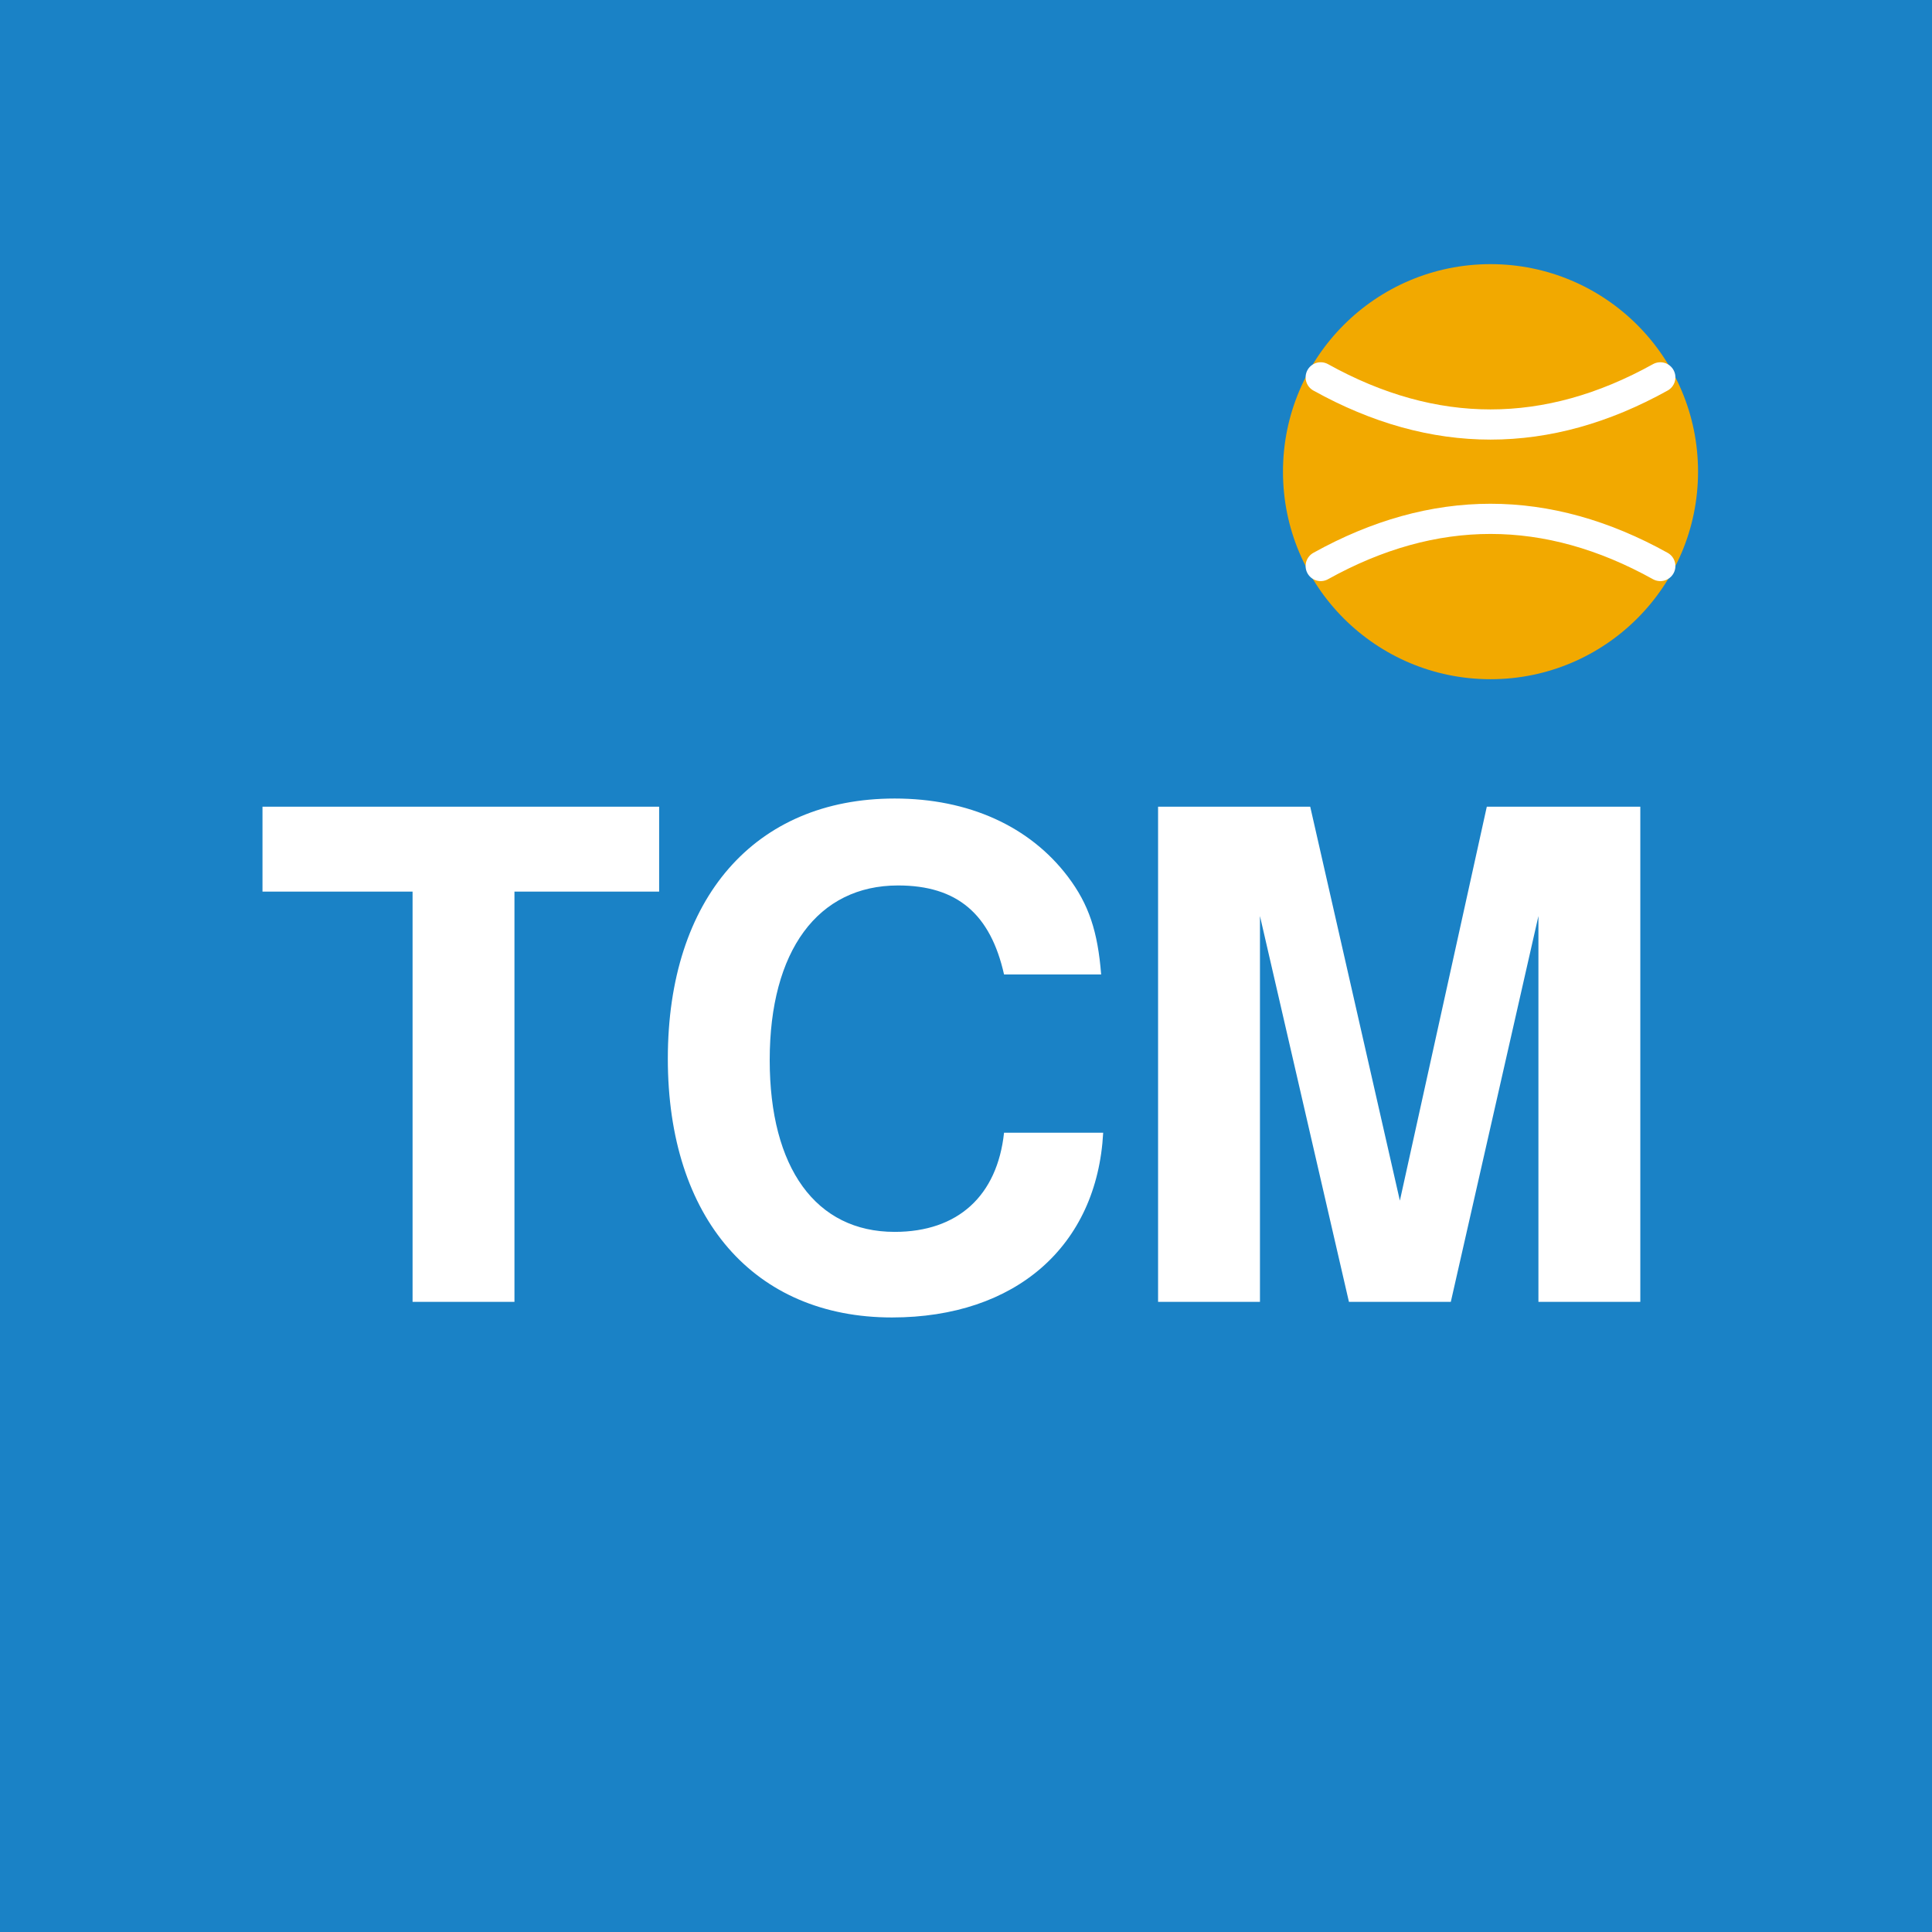
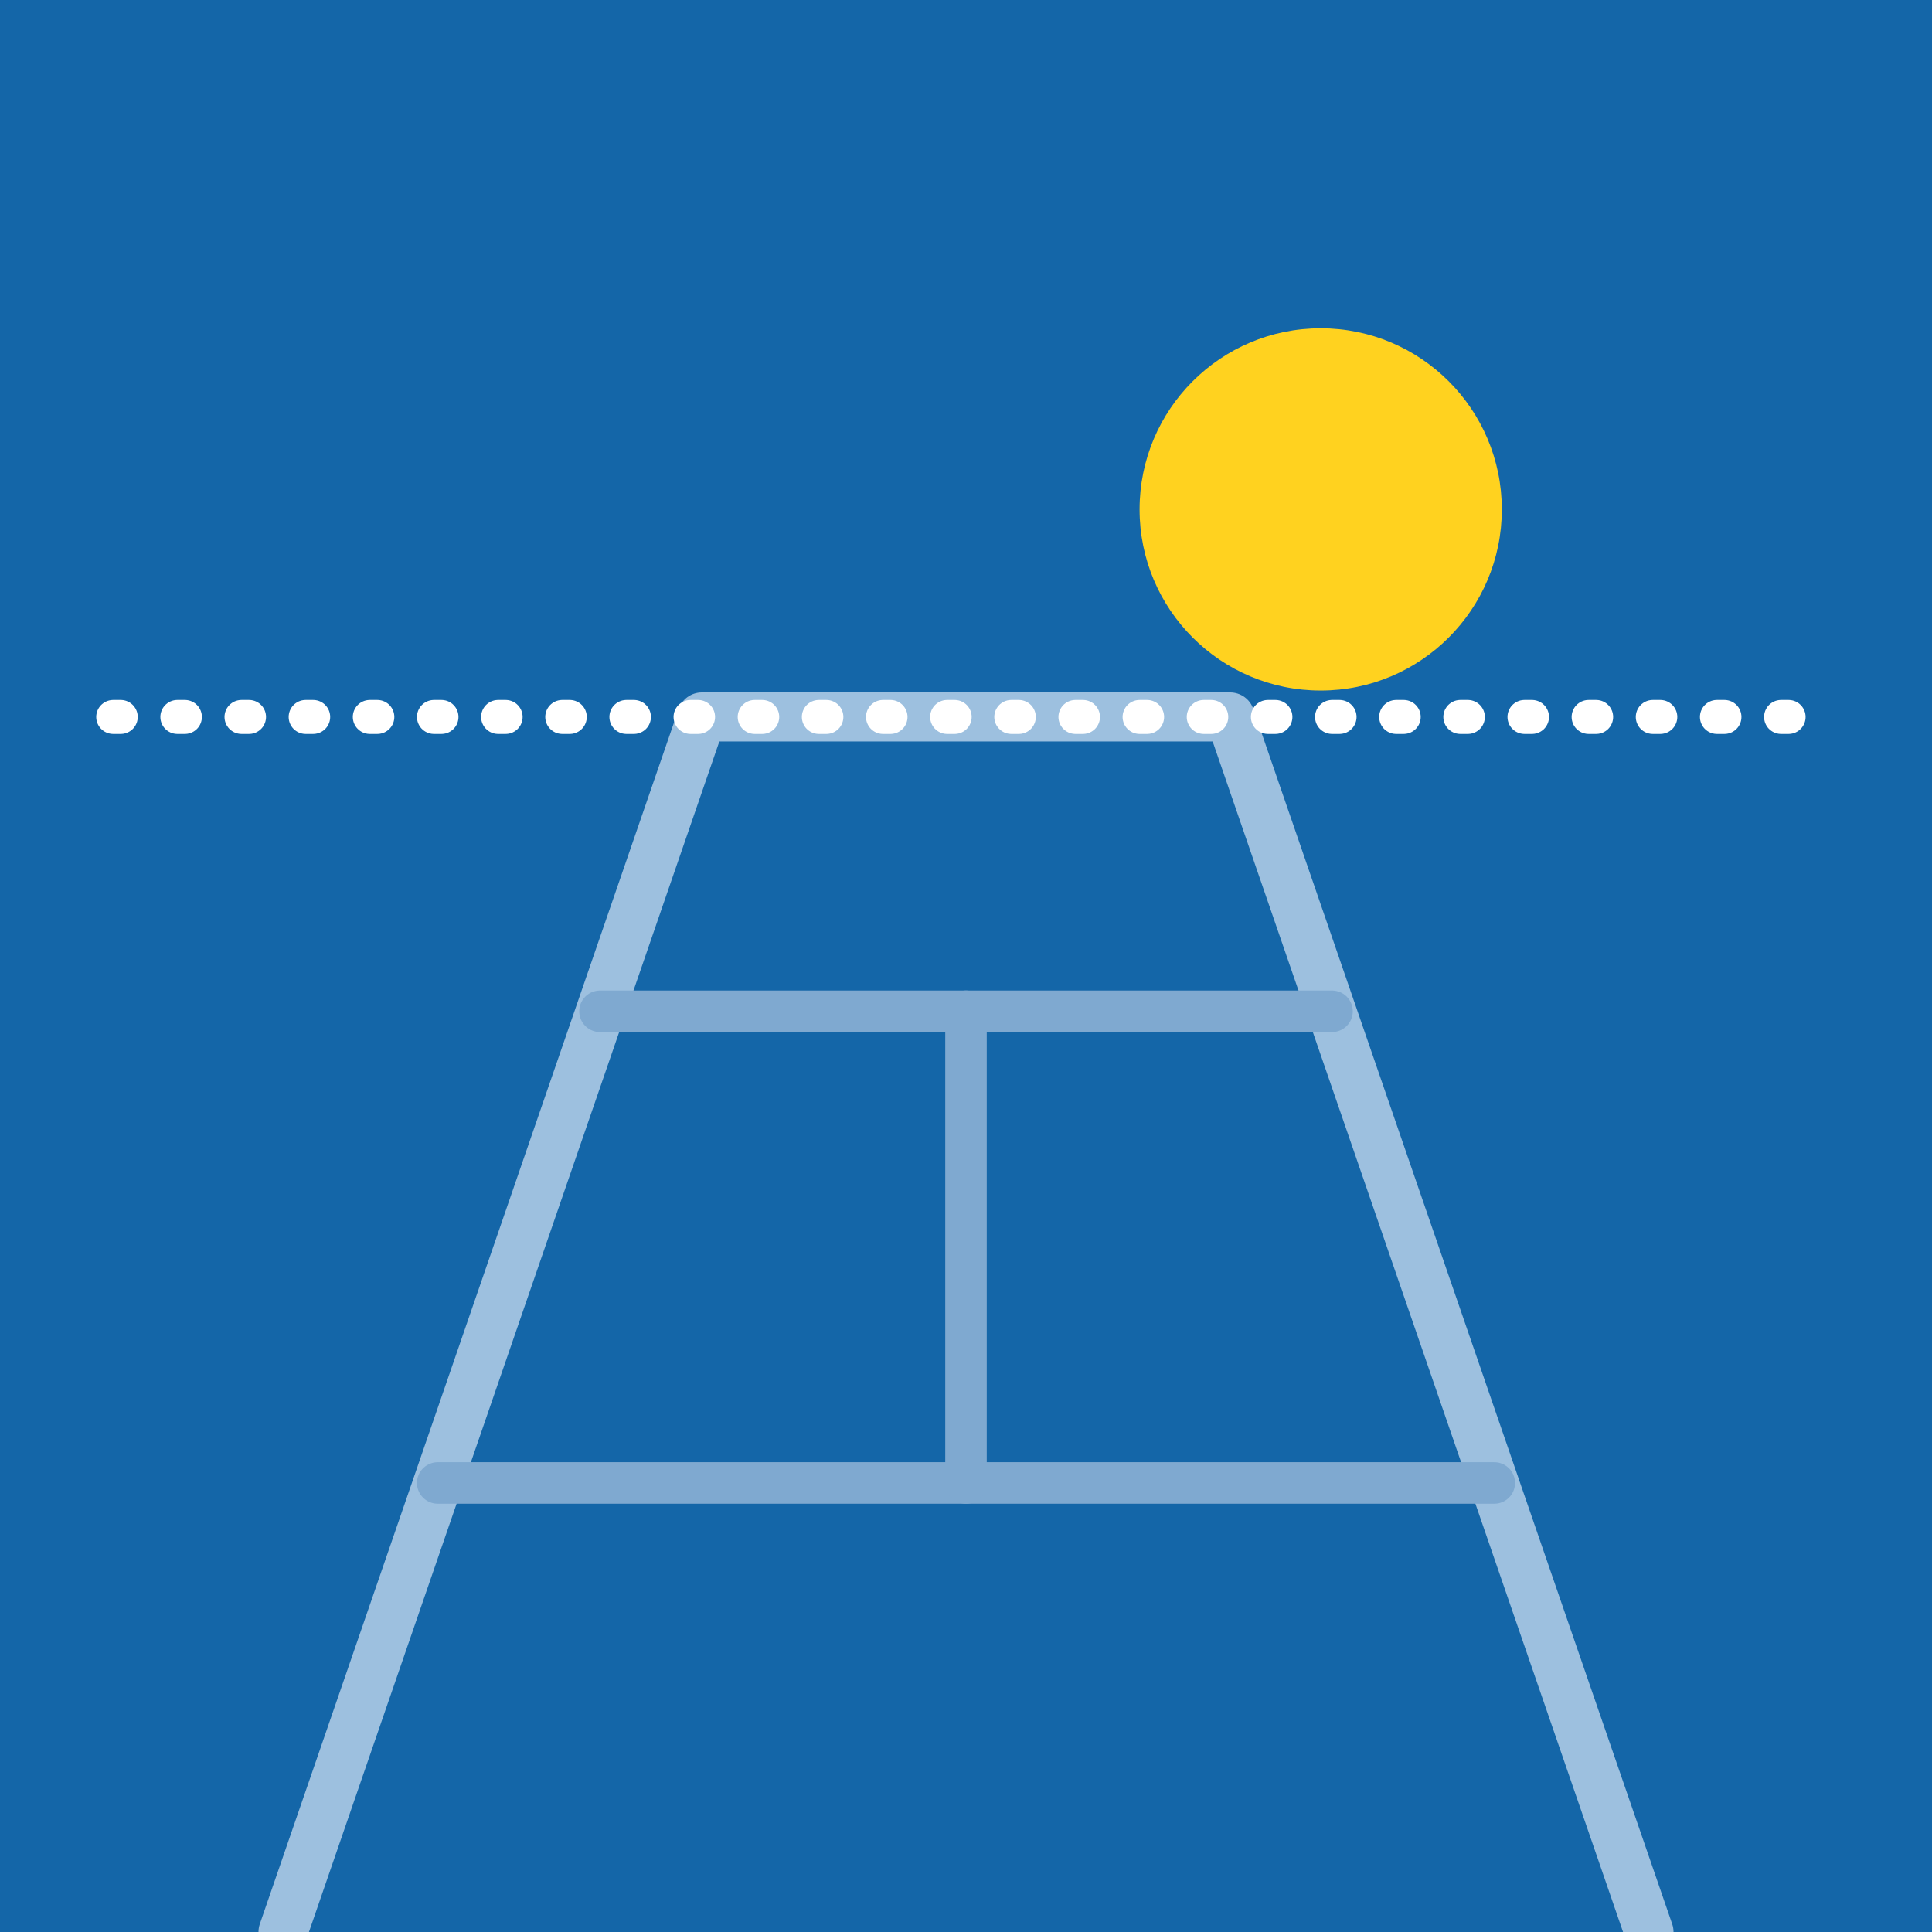
<svg xmlns="http://www.w3.org/2000/svg" width="1024" height="1024" viewBox="0 0 1024 1024">
-   <rect width="1024" height="1024" fill="#1A82C6" />
-   <circle cx="790" cy="250" r="110" fill="#F2A900" />
-   <path d="M700 300 Q790 250 880 300" stroke="#FFFFFF" stroke-width="16" fill="none" stroke-linecap="round" />
-   <path d="M700 200 Q790 250 880 200" stroke="#FFFFFF" stroke-width="16" fill="none" stroke-linecap="round" />
-   <text x="512" y="690" text-anchor="middle" font-family="Helvetica-Bold, Helvetica, Arial, sans-serif" font-weight="700" font-size="360" fill="#FFFFFF" letter-spacing="-8">TCM</text>
+   <rect width="1024" height="1024" fill="#1466A8" />
+   <g fill="none" stroke="#FFFFFF" stroke-linecap="round" stroke-linejoin="round">
+     <path d="M150 1024 L372 380 H652 L874 1024" stroke="#9DC0DF" stroke-width="26" />
+     <path d="M318 536 H706" stroke="#7FA9D0" stroke-width="22" />
+     <path d="M232 786 H792" stroke="#7FA9D0" stroke-width="22" />
+     <path d="M512 536 V786" stroke="#7FA9D0" stroke-width="22" />
+     <path d="M60 380 H964" stroke-width="18" stroke-dasharray="4 30" />
+   </g>
+   <circle cx="700" cy="270" r="96" fill="#FFD21F" />
</svg>
